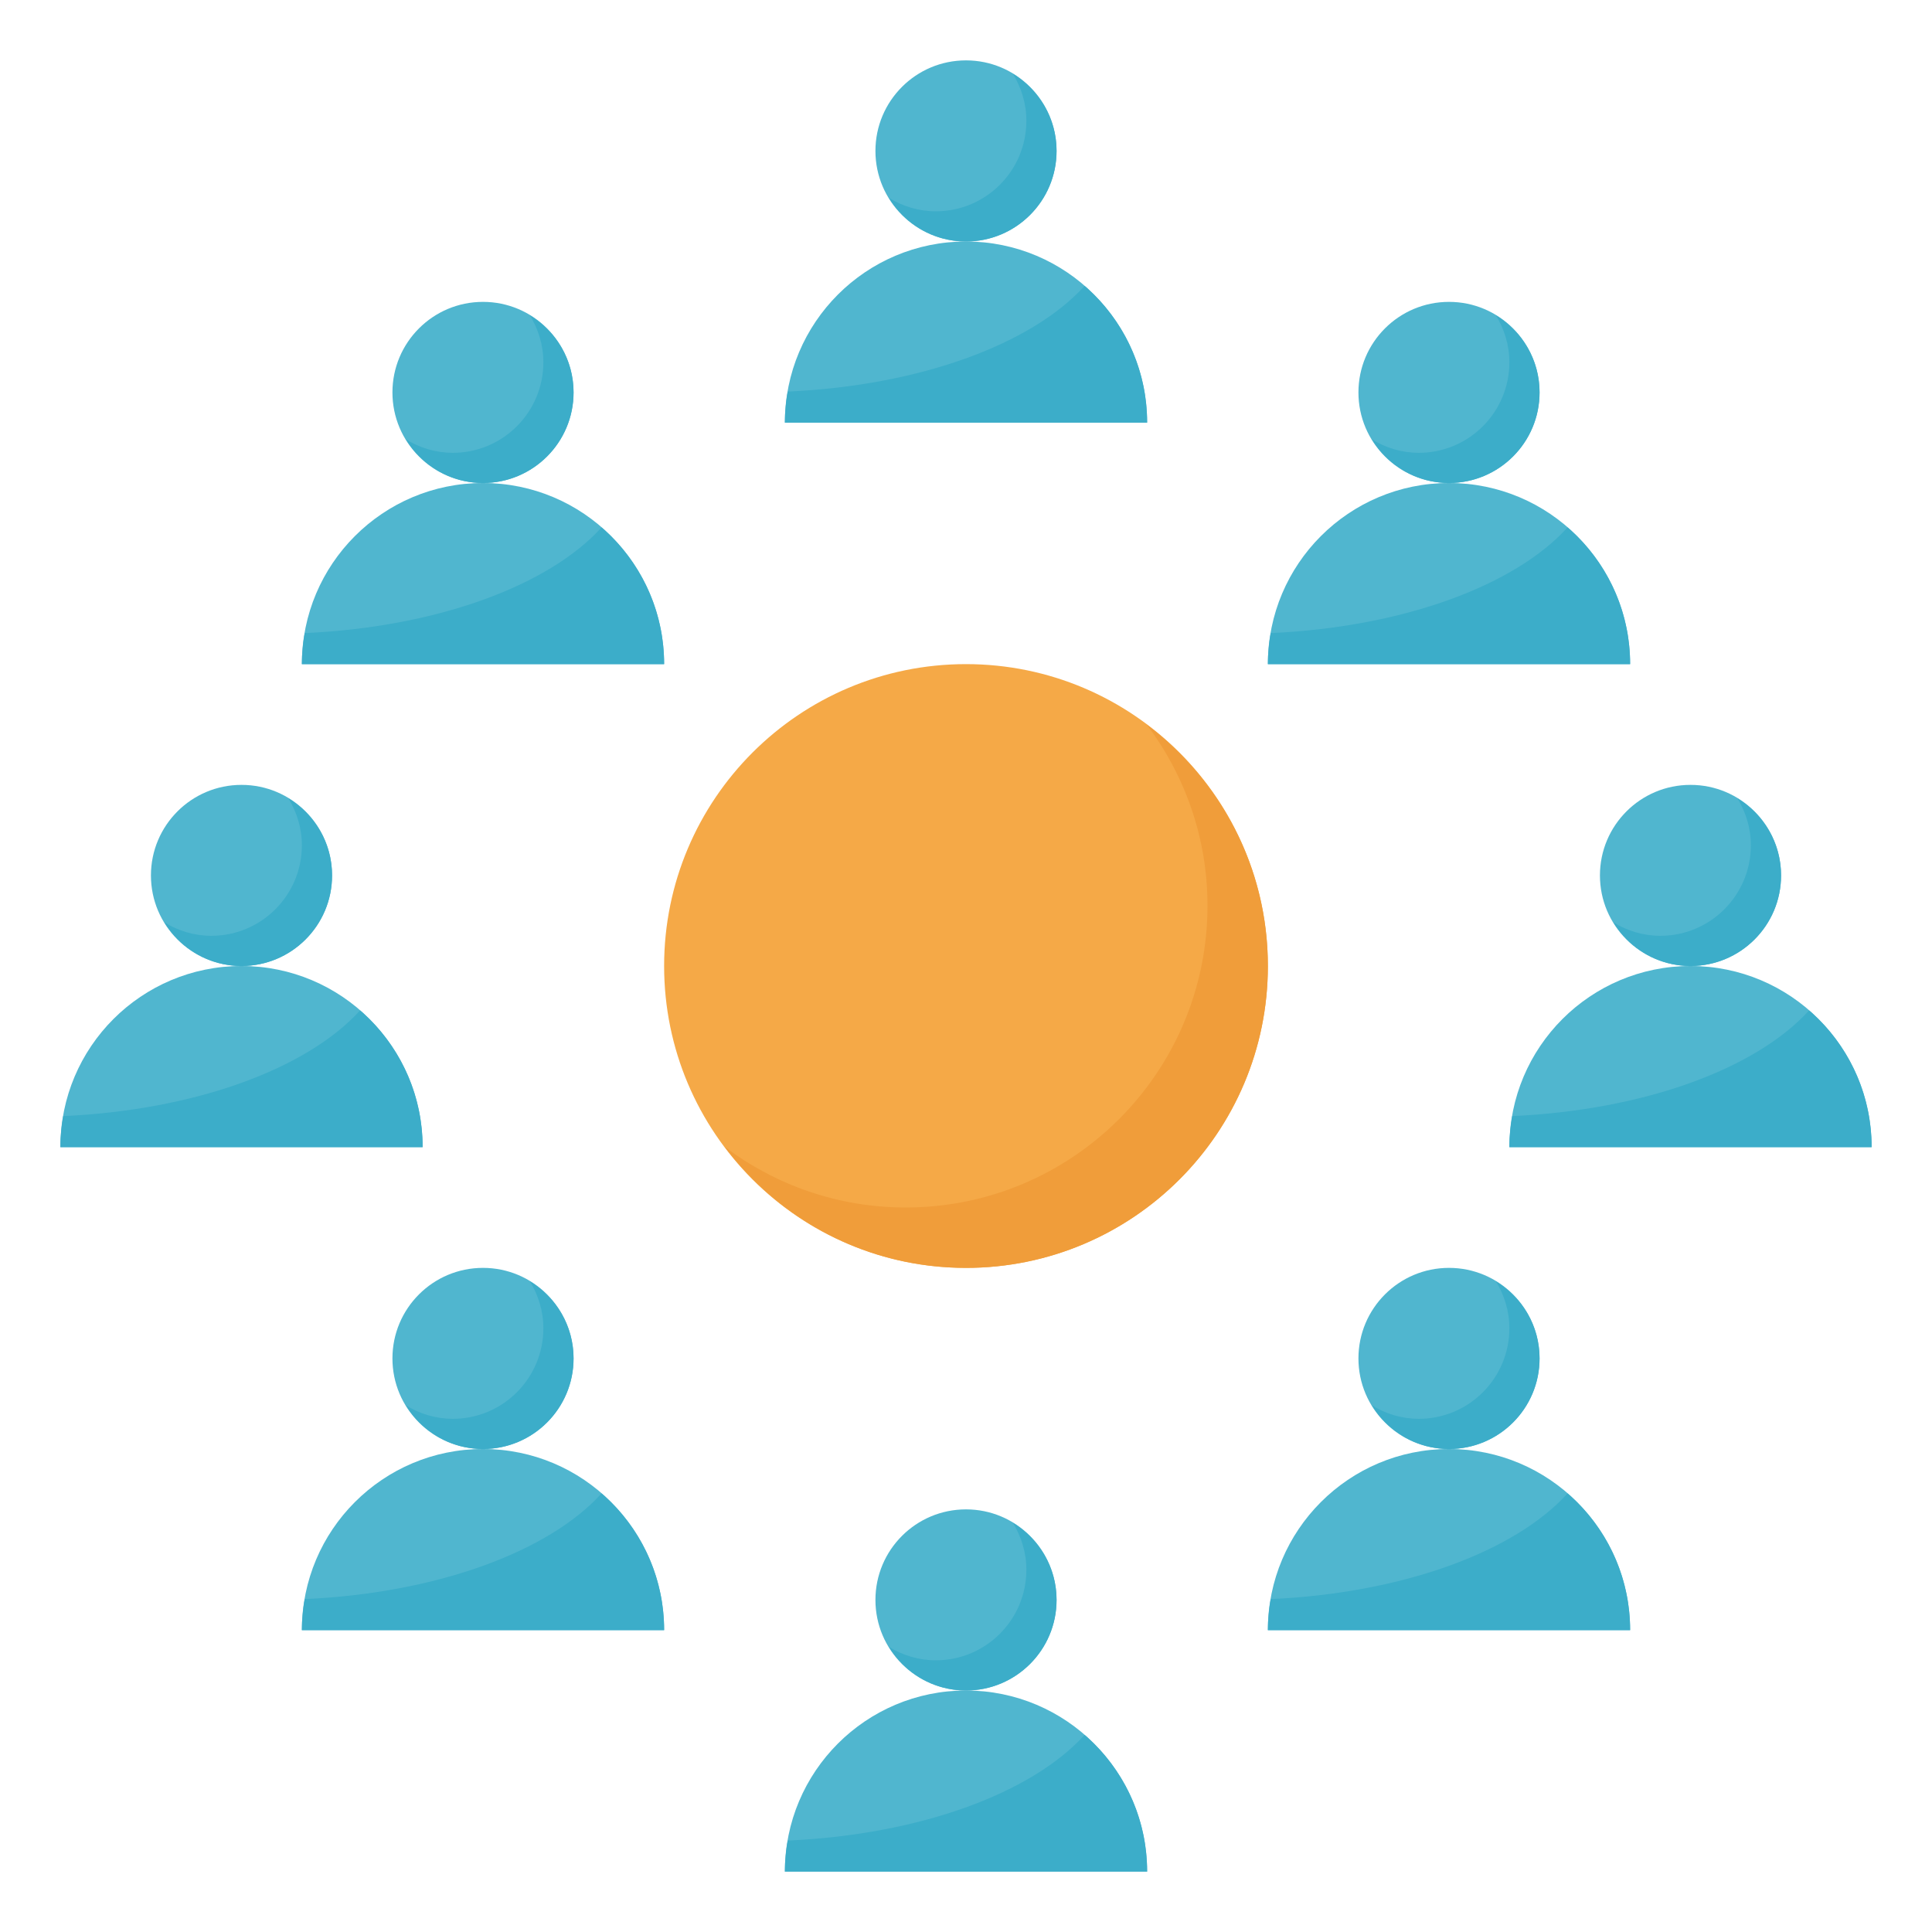
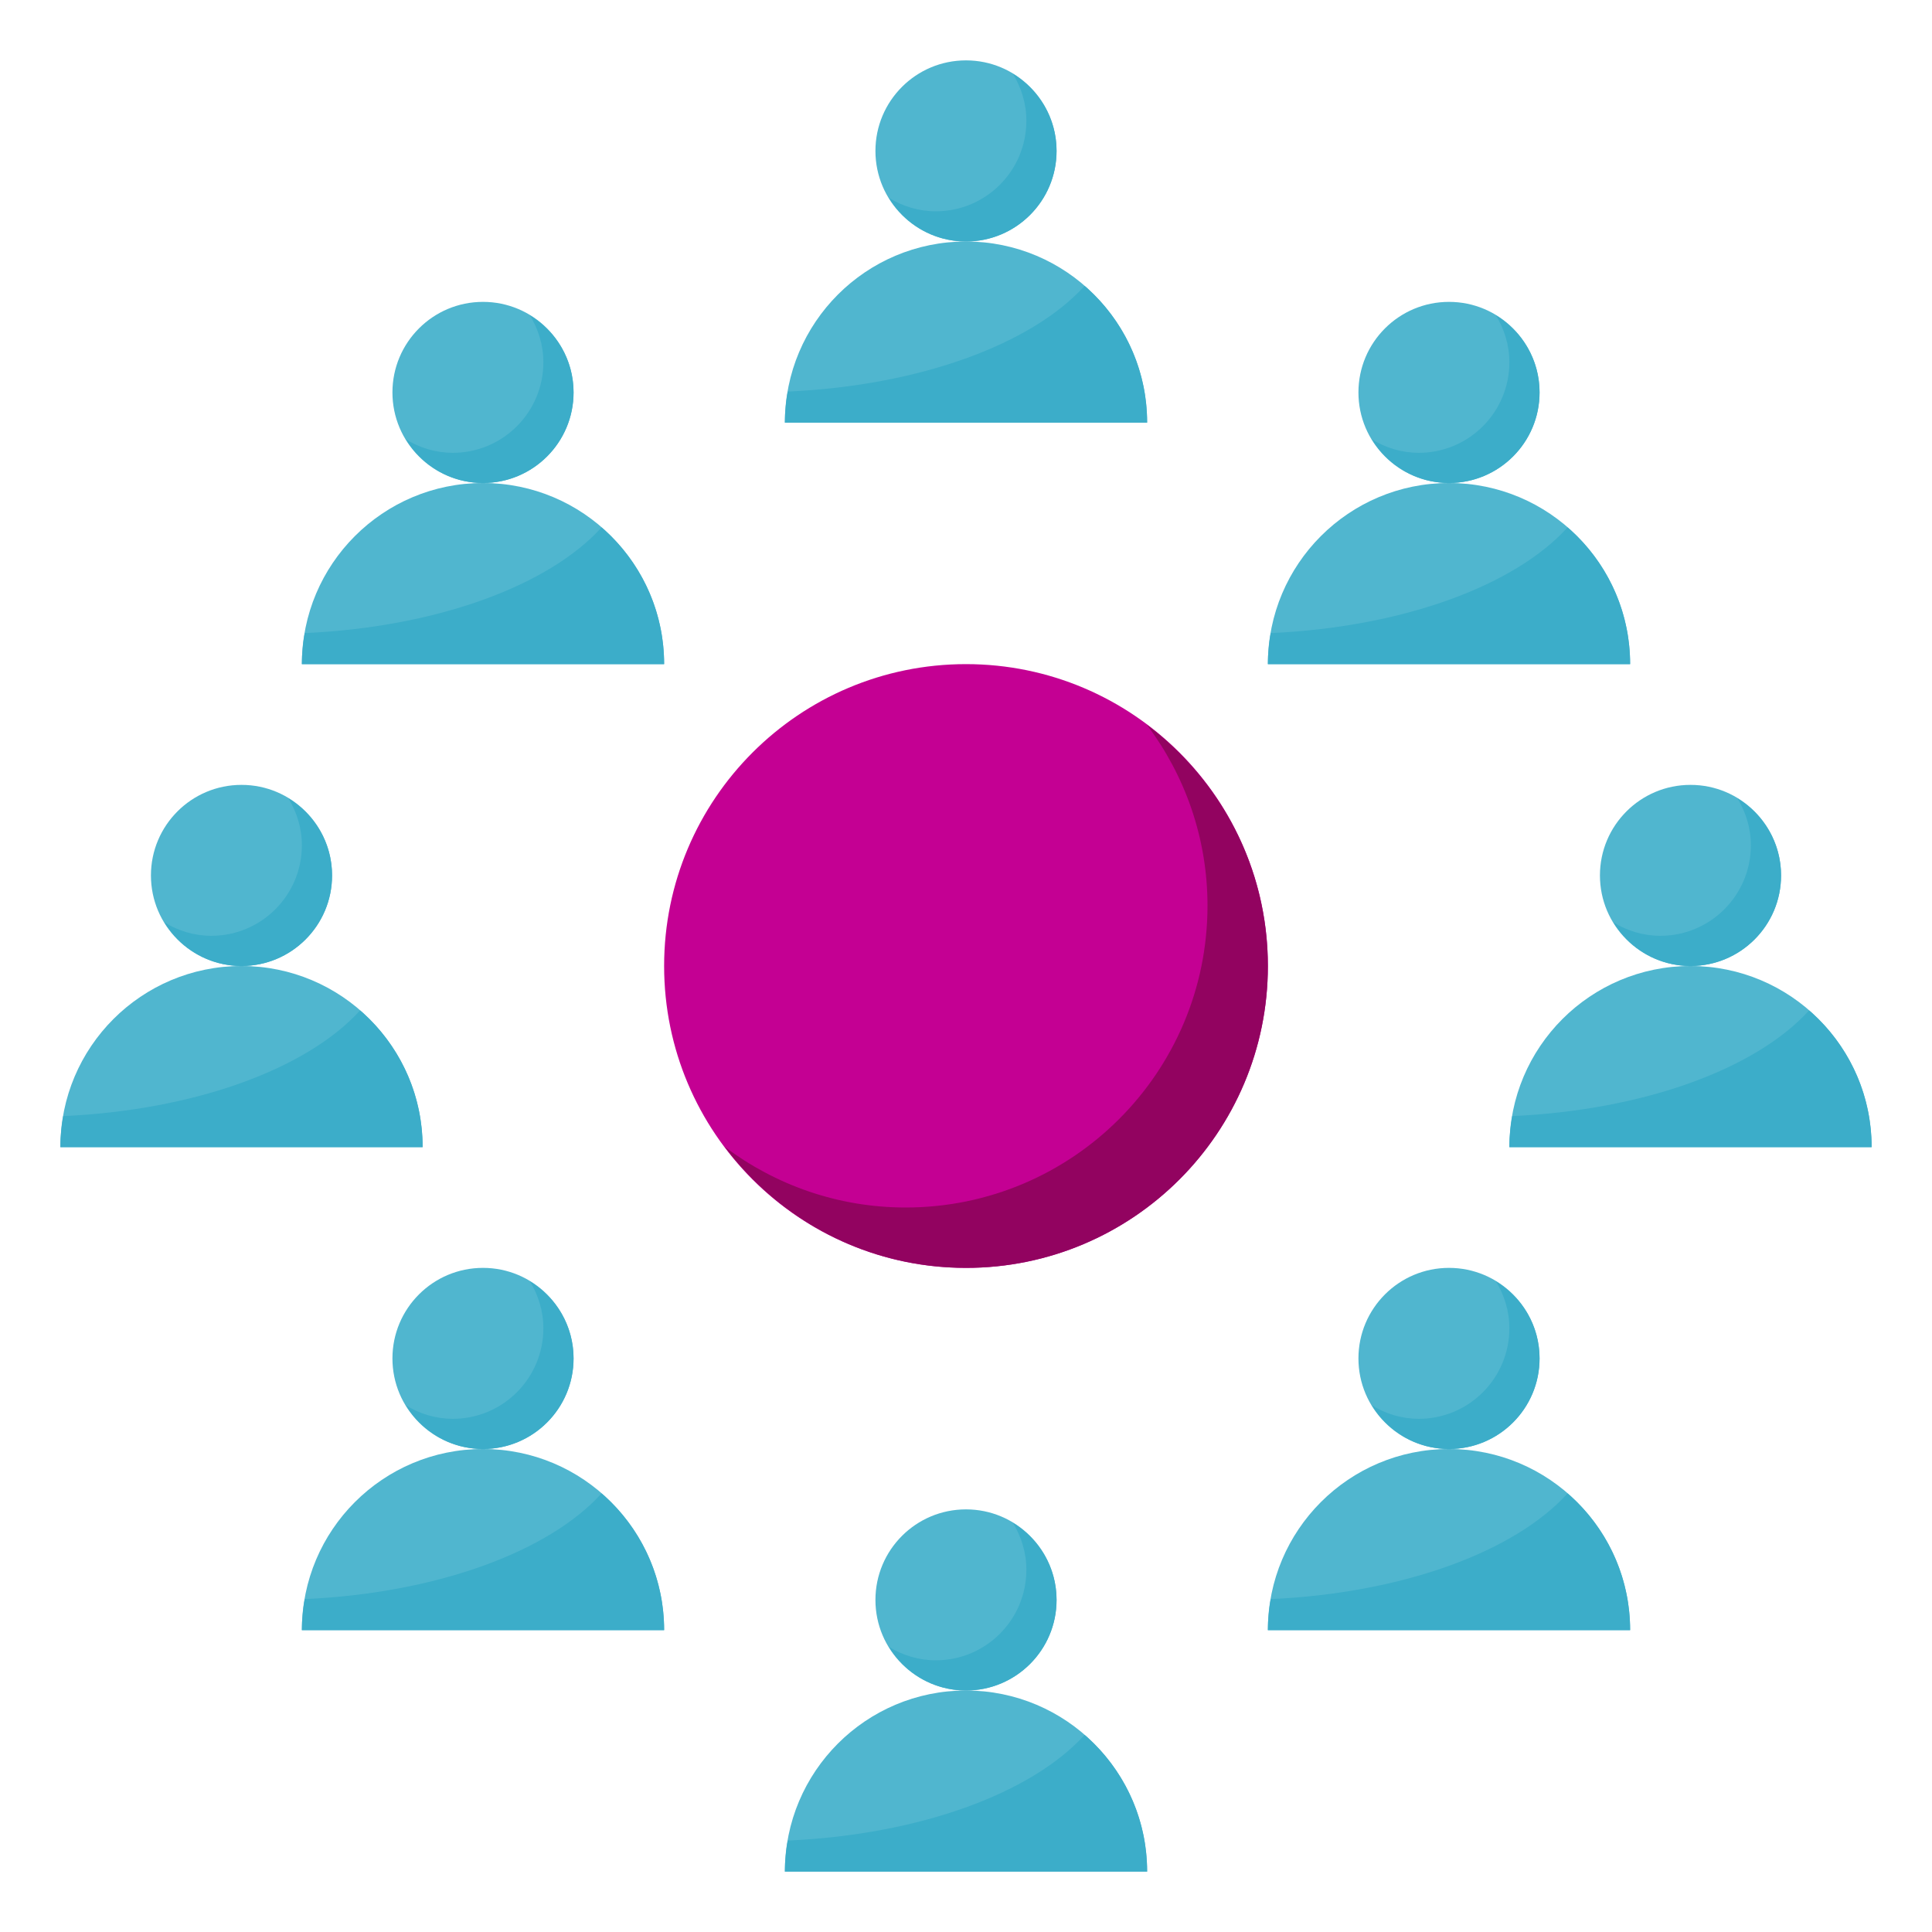
<svg xmlns="http://www.w3.org/2000/svg" id="Layer_1_1_" enable-background="new 0 0 64 64" height="512" viewBox="0 0 64 64" width="512">
  <g fill="#50b6cf">
    <circle cx="32" cy="5" r="3" />
    <path d="m26 14c0-3.314 2.686-6 6-6s6 2.686 6 6z" />
    <circle cx="48" cy="13" r="3" />
    <path d="m42 22c0-3.314 2.686-6 6-6s6 2.686 6 6z" />
    <circle cx="48" cy="45" r="3" />
    <path d="m42 54c0-3.314 2.686-6 6-6s6 2.686 6 6z" />
    <circle cx="32" cy="53" r="3" />
    <path d="m26 62c0-3.314 2.686-6 6-6s6 2.686 6 6z" />
    <circle cx="56" cy="29" r="3" />
    <path d="m50 38c0-3.314 2.686-6 6-6s6 2.686 6 6z" />
    <path d="m22 22c0-3.314-2.686-6-6-6s-6 2.686-6 6z" />
    <circle cx="16" cy="45" r="3" />
    <path d="m22 54c0-3.314-2.686-6-6-6s-6 2.686-6 6z" />
    <circle cx="8" cy="29" r="3" />
    <circle cx="16" cy="13" r="3" />
  </g>
  <path d="m17.554 10.446c.277.455.446.983.446 1.554 0 1.657-1.343 3-3 3-.571 0-1.1-.168-1.554-.446.527.864 1.469 1.446 2.554 1.446 1.657 0 3-1.343 3-3 0-1.086-.582-2.028-1.446-2.554z" fill="#3cadc9" />
  <path d="m14 38c0-3.314-2.686-6-6-6s-6 2.686-6 6z" fill="#50b6cf" />
-   <circle cx="32" cy="32" fill="#f5a947" r="10" />
-   <path d="m37.992 24.008c1.255 1.671 2.008 3.741 2.008 5.992 0 5.523-4.477 10-10 10-2.251 0-4.321-.753-5.992-2.008 1.824 2.429 4.72 4.008 7.992 4.008 5.523 0 10-4.477 10-10 0-3.272-1.578-6.168-4.008-7.992z" fill="#f09d3a" />
+   <circle cx="32" cy="32" fill="#c40093" r="10" />
+   <path d="m37.992 24.008c1.255 1.671 2.008 3.741 2.008 5.992 0 5.523-4.477 10-10 10-2.251 0-4.321-.753-5.992-2.008 1.824 2.429 4.72 4.008 7.992 4.008 5.523 0 10-4.477 10-10 0-3.272-1.578-6.168-4.008-7.992z" fill="#920360" />
  <path d="m19.928 17.471c-1.74 1.922-5.439 3.303-9.834 3.501-.058.335-.094.677-.094 1.028h12c0-1.81-.805-3.429-2.072-4.529z" fill="#3cadc9" />
  <path d="m33.554 2.446c.277.455.446.983.446 1.554 0 1.657-1.343 3-3 3-.571 0-1.1-.168-1.554-.446.527.864 1.469 1.446 2.554 1.446 1.657 0 3-1.343 3-3 0-1.086-.582-2.028-1.446-2.554z" fill="#3cadc9" />
  <path d="m35.928 9.471c-1.74 1.922-5.439 3.303-9.834 3.501-.058.335-.094.677-.094 1.028h12c0-1.81-.805-3.429-2.072-4.529z" fill="#3cadc9" />
  <path d="m49.554 10.446c.277.455.446.983.446 1.554 0 1.657-1.343 3-3 3-.571 0-1.1-.168-1.554-.446.527.864 1.469 1.446 2.554 1.446 1.657 0 3-1.343 3-3 0-1.086-.582-2.028-1.446-2.554z" fill="#3cadc9" />
  <path d="m51.928 17.471c-1.74 1.922-5.439 3.303-9.834 3.501-.058.335-.094.677-.094 1.028h12c0-1.81-.805-3.429-2.072-4.529z" fill="#3cadc9" />
  <path d="m57.554 26.446c.277.455.446.983.446 1.554 0 1.657-1.343 3-3 3-.571 0-1.1-.168-1.554-.446.527.864 1.469 1.446 2.554 1.446 1.657 0 3-1.343 3-3 0-1.086-.582-2.028-1.446-2.554z" fill="#3cadc9" />
  <path d="m59.928 33.471c-1.74 1.922-5.439 3.303-9.834 3.501-.058.335-.094.677-.094 1.028h12c0-1.81-.805-3.429-2.072-4.529z" fill="#3cadc9" />
  <path d="m49.554 42.446c.277.455.446.983.446 1.554 0 1.657-1.343 3-3 3-.571 0-1.1-.168-1.554-.446.527.864 1.469 1.446 2.554 1.446 1.657 0 3-1.343 3-3 0-1.086-.582-2.028-1.446-2.554z" fill="#3cadc9" />
  <path d="m51.928 49.471c-1.74 1.922-5.439 3.303-9.834 3.501-.058.335-.094.677-.094 1.028h12c0-1.81-.805-3.429-2.072-4.529z" fill="#3cadc9" />
  <path d="m33.554 50.446c.277.455.446.983.446 1.554 0 1.657-1.343 3-3 3-.571 0-1.1-.168-1.554-.446.527.864 1.469 1.446 2.554 1.446 1.657 0 3-1.343 3-3 0-1.086-.582-2.028-1.446-2.554z" fill="#3cadc9" />
  <path d="m35.928 57.471c-1.74 1.922-5.439 3.303-9.834 3.501-.058.335-.094.677-.094 1.028h12c0-1.81-.805-3.429-2.072-4.529z" fill="#3cadc9" />
  <path d="m17.554 42.446c.277.455.446.983.446 1.554 0 1.657-1.343 3-3 3-.571 0-1.1-.168-1.554-.446.527.864 1.469 1.446 2.554 1.446 1.657 0 3-1.343 3-3 0-1.086-.582-2.028-1.446-2.554z" fill="#3cadc9" />
  <path d="m19.928 49.471c-1.74 1.922-5.439 3.303-9.834 3.501-.058.335-.094.677-.094 1.028h12c0-1.81-.805-3.429-2.072-4.529z" fill="#3cadc9" />
  <path d="m9.554 26.446c.277.455.446.983.446 1.554 0 1.657-1.343 3-3 3-.571 0-1.1-.168-1.554-.446.527.864 1.469 1.446 2.554 1.446 1.657 0 3-1.343 3-3 0-1.086-.582-2.028-1.446-2.554z" fill="#3cadc9" />
  <path d="m11.928 33.471c-1.74 1.922-5.439 3.303-9.834 3.501-.058.335-.094.677-.094 1.028h12c0-1.81-.805-3.429-2.072-4.529z" fill="#3cadc9" />
</svg>
